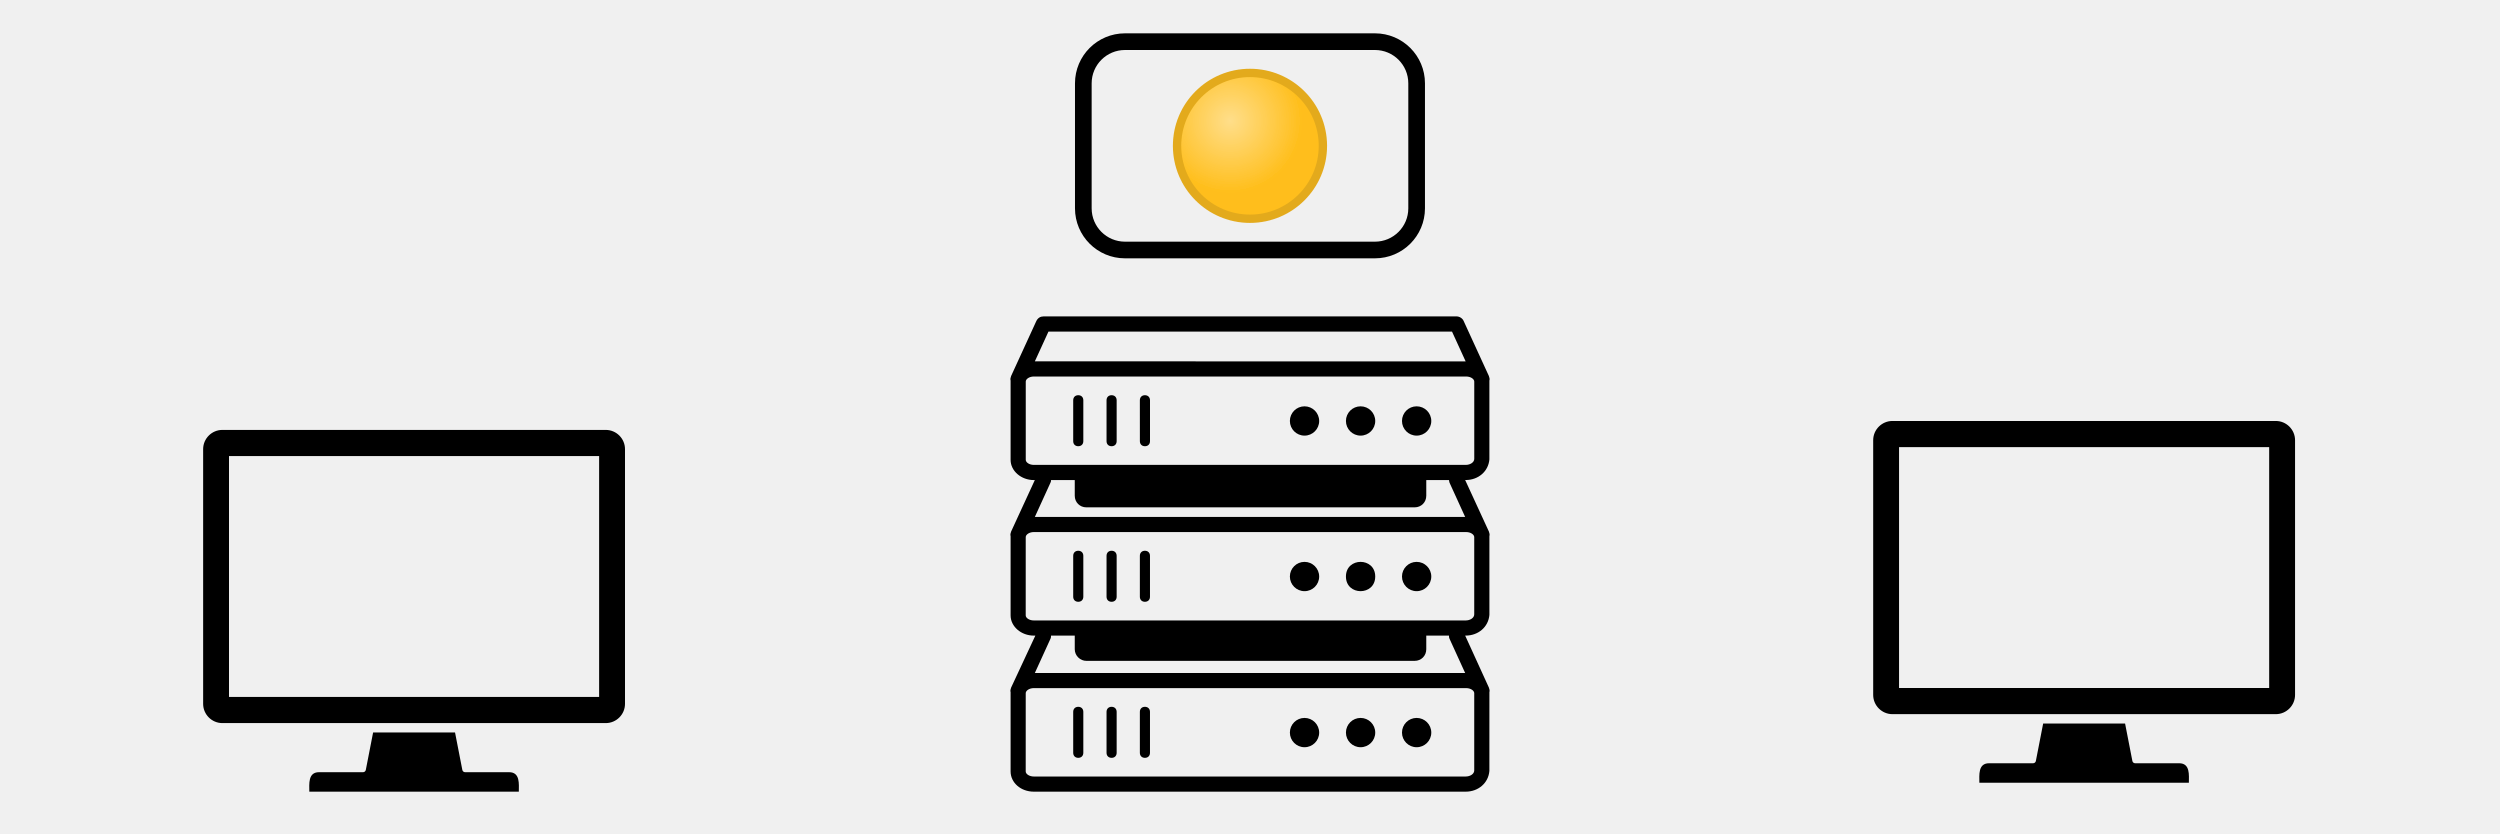
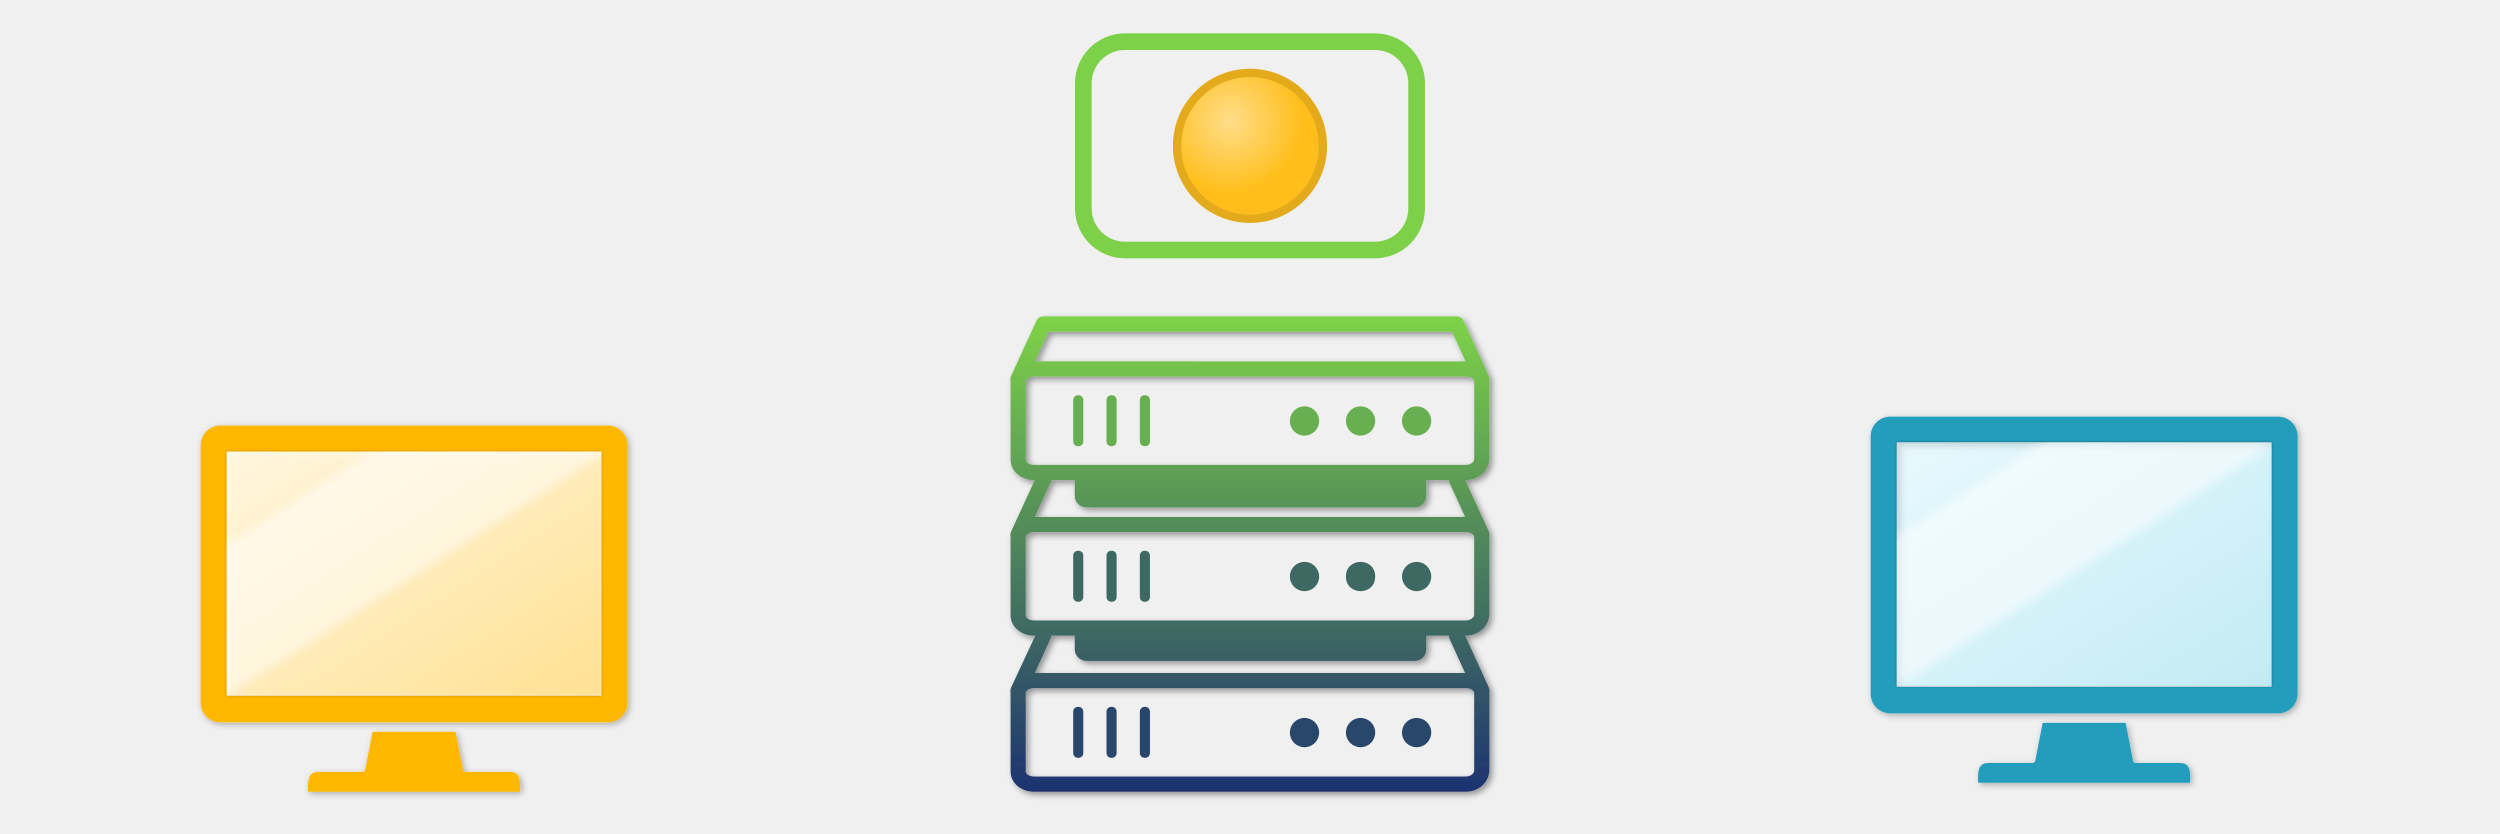
- <svg xmlns="http://www.w3.org/2000/svg" id="emLNSWJie0R1" viewBox="0 0 600 200" shape-rendering="geometricPrecision" text-rendering="geometricPrecision">
+ <svg xmlns="http://www.w3.org/2000/svg" id="el50LSFe2rd1" viewBox="0 0 600 200" shape-rendering="geometricPrecision" text-rendering="geometricPrecision">
  <defs>
-     <radialGradient id="emLNSWJie0R26-fill" cx="0" cy="0" r="0.59" spreadMethod="pad" gradientUnits="objectBoundingBox" gradientTransform="matrix(1 0 0 1.116318 0.340038 0.476337)">
-       <stop id="emLNSWJie0R26-fill-0" offset="0%" stop-color="#93bec8" />
-       <stop id="emLNSWJie0R26-fill-1" offset="100%" stop-color="#219ebc" />
+     <filter id="el50LSFe2rd3-filter" x="-150%" width="400%" y="-150%" height="400%">
+       <feGaussianBlur id="el50LSFe2rd3-filter-drop-shadow-0-blur" in="SourceAlpha" stdDeviation="8,8" />
+       <feOffset id="el50LSFe2rd3-filter-drop-shadow-0-offset" dx="7" dy="7" result="tmp" />
+       <feFlood id="el50LSFe2rd3-filter-drop-shadow-0-flood" flood-color="rgba(0,0,0,0.4)" />
+       <feComposite id="el50LSFe2rd3-filter-drop-shadow-0-composite" operator="in" in2="tmp" />
+       <feMerge id="el50LSFe2rd3-filter-drop-shadow-0-merge" result="result">
+         <feMergeNode id="el50LSFe2rd3-filter-drop-shadow-0-merge-node-1" />
+         <feMergeNode id="el50LSFe2rd3-filter-drop-shadow-0-merge-node-2" in="SourceGraphic" />
+       </feMerge>
+     </filter>
+     <linearGradient id="el50LSFe2rd3-fill" x1="0.5" y1="0" x2="0.5" y2="1" spreadMethod="pad" gradientUnits="objectBoundingBox" gradientTransform="translate(0 0)">
+       <stop id="el50LSFe2rd3-fill-0" offset="0%" stop-color="#7ed348" />
+       <stop id="el50LSFe2rd3-fill-1" offset="100%" stop-color="#1d3370" />
+     </linearGradient>
+     <filter id="el50LSFe2rd23-filter" x="-150%" width="400%" y="-150%" height="400%">
+       <feGaussianBlur id="el50LSFe2rd23-filter-drop-shadow-0-blur" in="SourceAlpha" stdDeviation="8,8" />
+       <feOffset id="el50LSFe2rd23-filter-drop-shadow-0-offset" dx="5" dy="5" result="tmp" />
+       <feFlood id="el50LSFe2rd23-filter-drop-shadow-0-flood" flood-color="rgba(0,0,0,0.3)" />
+       <feComposite id="el50LSFe2rd23-filter-drop-shadow-0-composite" operator="in" in2="tmp" />
+       <feMerge id="el50LSFe2rd23-filter-drop-shadow-0-merge" result="result">
+         <feMergeNode id="el50LSFe2rd23-filter-drop-shadow-0-merge-node-1" />
+         <feMergeNode id="el50LSFe2rd23-filter-drop-shadow-0-merge-node-2" in="SourceGraphic" />
+       </feMerge>
+     </filter>
+     <filter id="el50LSFe2rd24-filter" x="-150%" width="400%" y="-150%" height="400%">
+       <feGaussianBlur id="el50LSFe2rd24-filter-inner-shadow-0-blur" in="SourceAlpha" stdDeviation="2,2" />
+       <feOffset id="el50LSFe2rd24-filter-inner-shadow-0-offset" dx="2" dy="2" result="tmp" />
+       <feComposite id="el50LSFe2rd24-filter-inner-shadow-0-composite" operator="arithmetic" k2="-1" k3="1" in2="SourceGraphic" />
+       <feColorMatrix id="el50LSFe2rd24-filter-inner-shadow-0-color-matrix" type="matrix" values="0 0 0 0 0 0 0 0 0 0 0 0 0 0 0 0 0 0 0.3 0" />
+       <feMerge id="el50LSFe2rd24-filter-inner-shadow-0-merge" result="result">
+         <feMergeNode id="el50LSFe2rd24-filter-inner-shadow-0-merge-node-1" in="SourceGraphic" />
+         <feMergeNode id="el50LSFe2rd24-filter-inner-shadow-0-merge-node-2" />
+       </feMerge>
+       <feGaussianBlur id="el50LSFe2rd24-filter-drop-shadow-0-blur" in="result" stdDeviation="1,1" />
+       <feOffset id="el50LSFe2rd24-filter-drop-shadow-0-offset" dx="0" dy="0" result="tmp" />
+       <feFlood id="el50LSFe2rd24-filter-drop-shadow-0-flood" flood-color="rgba(0,0,0,0.4)" />
+       <feComposite id="el50LSFe2rd24-filter-drop-shadow-0-composite" operator="in" in2="tmp" />
+       <feMerge id="el50LSFe2rd24-filter-drop-shadow-0-merge" result="result">
+         <feMergeNode id="el50LSFe2rd24-filter-drop-shadow-0-merge-node-1" />
+         <feMergeNode id="el50LSFe2rd24-filter-drop-shadow-0-merge-node-2" in="result" />
+       </feMerge>
+     </filter>
+     <linearGradient id="el50LSFe2rd24-fill" x1="0" y1="0" x2="0.989" y2="1" spreadMethod="pad" gradientUnits="objectBoundingBox" gradientTransform="translate(0 0)">
+       <stop id="el50LSFe2rd24-fill-0" offset="0%" stop-color="#e8f9fd" />
+       <stop id="el50LSFe2rd24-fill-1" offset="100%" stop-color="#c3ebf4" />
+     </linearGradient>
+     <linearGradient id="el50LSFe2rd25-fill" x1="0" y1="0" x2="0.989" y2="1" spreadMethod="pad" gradientUnits="objectBoundingBox" gradientTransform="translate(0 0)">
+       <stop id="el50LSFe2rd25-fill-0" offset="17.826%" stop-color="rgba(255,255,255,0)" />
+       <stop id="el50LSFe2rd25-fill-1" offset="20.901%" stop-color="#fff" />
+       <stop id="el50LSFe2rd25-fill-2" offset="49.038%" stop-color="#fff" />
+       <stop id="el50LSFe2rd25-fill-3" offset="52.472%" stop-color="rgba(255,255,255,0)" />
+     </linearGradient>
+     <filter id="el50LSFe2rd27-filter" x="-150%" width="400%" y="-150%" height="400%">
+       <feGaussianBlur id="el50LSFe2rd27-filter-drop-shadow-0-blur" in="SourceAlpha" stdDeviation="8,8" />
+       <feOffset id="el50LSFe2rd27-filter-drop-shadow-0-offset" dx="5" dy="5" result="tmp" />
+       <feFlood id="el50LSFe2rd27-filter-drop-shadow-0-flood" flood-color="rgba(0,0,0,0.3)" />
+       <feComposite id="el50LSFe2rd27-filter-drop-shadow-0-composite" operator="in" in2="tmp" />
+       <feMerge id="el50LSFe2rd27-filter-drop-shadow-0-merge" result="result">
+         <feMergeNode id="el50LSFe2rd27-filter-drop-shadow-0-merge-node-1" />
+         <feMergeNode id="el50LSFe2rd27-filter-drop-shadow-0-merge-node-2" in="SourceGraphic" />
+       </feMerge>
+     </filter>
+     <filter id="el50LSFe2rd28-filter" x="-150%" width="400%" y="-150%" height="400%">
+       <feGaussianBlur id="el50LSFe2rd28-filter-inner-shadow-0-blur" in="SourceAlpha" stdDeviation="2,2" />
+       <feOffset id="el50LSFe2rd28-filter-inner-shadow-0-offset" dx="2" dy="2" result="tmp" />
+       <feComposite id="el50LSFe2rd28-filter-inner-shadow-0-composite" operator="arithmetic" k2="-1" k3="1" in2="SourceGraphic" />
+       <feColorMatrix id="el50LSFe2rd28-filter-inner-shadow-0-color-matrix" type="matrix" values="0 0 0 0 1 0 0 0 0 1 0 0 0 0 1 0 0 0 0.24 0" />
+       <feMerge id="el50LSFe2rd28-filter-inner-shadow-0-merge" result="result">
+         <feMergeNode id="el50LSFe2rd28-filter-inner-shadow-0-merge-node-1" in="SourceGraphic" />
+         <feMergeNode id="el50LSFe2rd28-filter-inner-shadow-0-merge-node-2" />
+       </feMerge>
+       <feGaussianBlur id="el50LSFe2rd28-filter-drop-shadow-0-blur" in="result" stdDeviation="1,1" />
+       <feOffset id="el50LSFe2rd28-filter-drop-shadow-0-offset" dx="0" dy="0" result="tmp" />
+       <feFlood id="el50LSFe2rd28-filter-drop-shadow-0-flood" flood-color="rgba(0,0,0,0.3)" />
+       <feComposite id="el50LSFe2rd28-filter-drop-shadow-0-composite" operator="in" in2="tmp" />
+       <feMerge id="el50LSFe2rd28-filter-drop-shadow-0-merge" result="result">
+         <feMergeNode id="el50LSFe2rd28-filter-drop-shadow-0-merge-node-1" />
+         <feMergeNode id="el50LSFe2rd28-filter-drop-shadow-0-merge-node-2" in="result" />
+       </feMerge>
+     </filter>
+     <linearGradient id="el50LSFe2rd28-fill" x1="0" y1="0" x2="0.989" y2="1" spreadMethod="pad" gradientUnits="objectBoundingBox" gradientTransform="translate(0 0)">
+       <stop id="el50LSFe2rd28-fill-0" offset="0%" stop-color="#fff6df" />
+       <stop id="el50LSFe2rd28-fill-1" offset="100%" stop-color="#ffe194" />
+     </linearGradient>
+     <linearGradient id="el50LSFe2rd29-fill" x1="0" y1="0" x2="0.989" y2="1" spreadMethod="pad" gradientUnits="objectBoundingBox" gradientTransform="translate(0 0)">
+       <stop id="el50LSFe2rd29-fill-0" offset="17.826%" stop-color="rgba(255,255,255,0)" />
+       <stop id="el50LSFe2rd29-fill-1" offset="20.901%" stop-color="#fff" />
+       <stop id="el50LSFe2rd29-fill-2" offset="49.038%" stop-color="#fff" />
+       <stop id="el50LSFe2rd29-fill-3" offset="52.472%" stop-color="rgba(255,255,255,0)" />
+     </linearGradient>
+     <radialGradient id="el50LSFe2rd32-fill" cx="0" cy="0" r="0.59" spreadMethod="pad" gradientUnits="objectBoundingBox" gradientTransform="matrix(1 0 0 1.116318 0.340038 0.476337)">
+       <stop id="el50LSFe2rd32-fill-0" offset="0%" stop-color="#93bec8" />
+       <stop id="el50LSFe2rd32-fill-1" offset="100%" stop-color="#219ebc" />
    </radialGradient>
-     <filter id="emLNSWJie0R27-filter" x="-150%" width="400%" y="-150%" height="400%">
-       <feComponentTransfer id="emLNSWJie0R27-filter-brightness-0" result="result">
-         <feFuncR id="emLNSWJie0R27-filter-brightness-0-R" type="linear" slope="1" />
-         <feFuncG id="emLNSWJie0R27-filter-brightness-0-G" type="linear" slope="1" />
-         <feFuncB id="emLNSWJie0R27-filter-brightness-0-B" type="linear" slope="1" />
+     <filter id="el50LSFe2rd33-filter" x="-150%" width="400%" y="-150%" height="400%">
+       <feComponentTransfer id="el50LSFe2rd33-filter-brightness-0" result="result">
+         <feFuncR id="el50LSFe2rd33-filter-brightness-0-R" type="linear" slope="1" />
+         <feFuncG id="el50LSFe2rd33-filter-brightness-0-G" type="linear" slope="1" />
+         <feFuncB id="el50LSFe2rd33-filter-brightness-0-B" type="linear" slope="1" />
      </feComponentTransfer>
    </filter>
-     <radialGradient id="emLNSWJie0R27-fill" cx="0" cy="0" r="0.5" spreadMethod="pad" gradientUnits="objectBoundingBox" gradientTransform="translate(0.364766 0.328588)">
-       <stop id="emLNSWJie0R27-fill-0" offset="0%" stop-color="#ffde8a" />
-       <stop id="emLNSWJie0R27-fill-1" offset="100%" stop-color="#ffbe1a" />
+     <radialGradient id="el50LSFe2rd33-fill" cx="0" cy="0" r="0.5" spreadMethod="pad" gradientUnits="objectBoundingBox" gradientTransform="translate(0.364766 0.328588)">
+       <stop id="el50LSFe2rd33-fill-0" offset="0%" stop-color="#ffde8a" />
+       <stop id="el50LSFe2rd33-fill-1" offset="100%" stop-color="#ffbe1a" />
    </radialGradient>
-     <filter id="emLNSWJie0R29-filter" x="-150%" width="400%" y="-150%" height="400%">
-       <feComponentTransfer id="emLNSWJie0R29-filter-brightness-0" result="result">
-         <feFuncR id="emLNSWJie0R29-filter-brightness-0-R" type="linear" slope="1" />
-         <feFuncG id="emLNSWJie0R29-filter-brightness-0-G" type="linear" slope="1" />
-         <feFuncB id="emLNSWJie0R29-filter-brightness-0-B" type="linear" slope="1" />
+     <filter id="el50LSFe2rd35-filter" x="-150%" width="400%" y="-150%" height="400%">
+       <feComponentTransfer id="el50LSFe2rd35-filter-brightness-0" result="result">
+         <feFuncR id="el50LSFe2rd35-filter-brightness-0-R" type="linear" slope="1" />
+         <feFuncG id="el50LSFe2rd35-filter-brightness-0-G" type="linear" slope="1" />
+         <feFuncB id="el50LSFe2rd35-filter-brightness-0-B" type="linear" slope="1" />
      </feComponentTransfer>
    </filter>
-     <radialGradient id="emLNSWJie0R29-fill" cx="0" cy="0" r="0.792" spreadMethod="pad" gradientUnits="objectBoundingBox" gradientTransform="translate(0.336149 0.242566)">
-       <stop id="emLNSWJie0R29-fill-0" offset="0%" stop-color="#8dbac4" />
-       <stop id="emLNSWJie0R29-fill-1" offset="100%" stop-color="#219ebc" />
+     <radialGradient id="el50LSFe2rd35-fill" cx="0" cy="0" r="0.792" spreadMethod="pad" gradientUnits="objectBoundingBox" gradientTransform="translate(0.336149 0.242566)">
+       <stop id="el50LSFe2rd35-fill-0" offset="0%" stop-color="#8dbac4" />
+       <stop id="el50LSFe2rd35-fill-1" offset="100%" stop-color="#219ebc" />
    </radialGradient>
-     <linearGradient id="emLNSWJie0R33-fill" x1="0.253" y1="0.214" x2="0.608" y2="0.755" spreadMethod="pad" gradientUnits="objectBoundingBox" gradientTransform="translate(0 0)">
-       <stop id="emLNSWJie0R33-fill-0" offset="0%" stop-color="#ffe49e" />
-       <stop id="emLNSWJie0R33-fill-1" offset="100%" stop-color="#ffbe1a" />
+     <linearGradient id="el50LSFe2rd39-fill" x1="0.253" y1="0.214" x2="0.608" y2="0.755" spreadMethod="pad" gradientUnits="objectBoundingBox" gradientTransform="translate(0 0)">
+       <stop id="el50LSFe2rd39-fill-0" offset="0%" stop-color="#ffe49e" />
+       <stop id="el50LSFe2rd39-fill-1" offset="100%" stop-color="#ffbe1a" />
    </linearGradient>
  </defs>
-   <g transform="matrix(.1 0 0 0.1 239.8728 73.1519)">
-     <path d="M1001.2,991.5c-19.406,0-35.156,15.75-35.156,35.156s15.75,35.156,35.156,35.156s35.156-15.75,35.156-35.156-15.75-35.156-35.156-35.156Z" />
-     <path d="M866.68,991.5c-19.406,0-35.156,15.75-35.156,35.156s15.75,35.156,35.156,35.156s35.156-15.75,35.156-35.156-15.75-35.156-35.156-35.156Z" />
-     <path d="M732.14,991.5c-19.406,0-35.156,15.75-35.156,35.156s15.75,35.156,35.156,35.156s35.156-15.75,35.156-35.156c-.047-19.406-15.797-35.156-35.156-35.156Z" />
-     <path d="M189.1,964.82c-7.266,0-12.141,4.828-12.141,12.141v98.203c0,7.266,4.828,12.141,12.141,12.141c7.266,0,12.141-4.828,12.141-12.141v-98.203c0-7.266-4.875-12.141-12.141-12.141Z" />
-     <path d="M269.11,964.82c-7.266,0-12.141,4.828-12.141,12.141v98.203c0,7.266,4.828,12.141,12.141,12.141c7.266,0,12.141-4.828,12.141-12.141v-98.203c-.047-7.266-4.875-12.141-12.141-12.141Z" />
-     <path d="M349.08,964.82c-7.266,0-12.141,4.828-12.141,12.141v98.203c0,7.266,4.828,12.141,12.141,12.141c7.266,0,12.141-4.828,12.141-12.141v-98.203c0-7.266-4.875-12.141-12.141-12.141Z" />
-     <path d="M1001.2,616.97c-19.406,0-35.156,15.75-35.156,35.156s15.75,35.156,35.156,35.156s35.156-15.75,35.156-35.156-15.75-35.156-35.156-35.156Z" />
-     <path d="M901.82,652.13c0,46.875-70.312,46.875-70.312,0s70.312-46.875,70.312,0" />
-     <path d="M732.14,616.97c-19.406,0-35.156,15.75-35.156,35.156s15.75,35.156,35.156,35.156s35.156-15.75,35.156-35.156c-.047-19.406-15.797-35.156-35.156-35.156Z" />
-     <path d="M189.1,590.29c-7.266,0-12.141,4.828-12.141,12.141v98.203c0,7.266,4.828,12.141,12.141,12.141c7.266,0,12.141-4.828,12.141-12.141v-98.203c0-7.266-4.875-12.141-12.141-12.141Z" />
-     <path d="M269.11,590.29c-7.266,0-12.141,4.828-12.141,12.141v98.203c0,7.266,4.828,12.141,12.141,12.141c7.266,0,12.141-4.828,12.141-12.141v-98.203c-.047-7.266-4.875-12.141-12.141-12.141Z" />
-     <path d="M349.08,590.29c-7.266,0-12.141,4.828-12.141,12.141v98.203c0,7.266,4.828,12.141,12.141,12.141c7.266,0,12.141-4.828,12.141-12.141v-98.203c0-7.266-4.875-12.141-12.141-12.141Z" />
-     <path d="M1175.8,370.92v-189.1c1.219-3.656,0-7.266-1.219-10.922l-60.609-132.14c-2.438-6.047-9.703-10.922-16.969-10.922l-991.5.047c-7.266,0-13.312,3.656-16.969,10.922l-60.609,132.14c-1.219,3.656-2.438,7.266-1.219,10.922v190.31c0,26.672,25.453,48.469,55.734,48.469l2.438-.047-56.953,123.66c-1.219,3.656-2.438,7.266-1.219,10.922v190.31c0,26.672,25.453,48.469,55.734,48.469h3.656l-58.172,124.82c-1.219,3.656-2.438,7.266-1.219,10.922v190.31c0,26.672,24.234,48.469,55.734,48.469h1036.4c30.281,0,54.562-20.625,56.953-49.688l.047-186.71v-2.438c1.219-3.656,0-7.266-1.219-10.922l-56.953-124.82h1.219c30.281,0,54.562-20.625,56.953-49.688v-189.1c1.219-3.656,0-7.266-1.219-10.922l-56.953-123.66h1.219c30.281.047,54.516-20.578,56.953-49.641L1175.8,370.92ZM117.6,64.26h968.48l32.719,71.531-1033.9-.047L117.6,64.26ZM63.084,372.13v-187.87c0-6.047,8.484-12.141,19.406-12.141h1037.6c10.922,0,19.406,6.047,19.406,12.141v185.44c0,8.484-9.703,14.531-20.625,14.531h-1036.4c-10.875,0-19.359-6.047-19.359-12.094l-.028-.007Zm1055.7,759.98h-1036.4c-10.922,0-19.406-6.047-19.406-12.141l.047-187.87c0-6.047,8.484-12.141,19.406-12.141h1037.6c10.922,0,19.406,6.047,19.406,12.141v185.44c-.047,8.531-9.75,14.578-20.672,14.578l.019-.007Zm-38.766-330.89l37.594,82.406h-1032.7l37.594-82.406c1.219-2.438,1.219-4.828,1.219-7.266h56.953v32.719c0,15.75,13.312,27.891,27.891,27.891h787.87c15.75,0,27.891-12.141,27.891-27.891v-32.719l54.516-.047c0,2.438,0,4.875,1.219,7.312l-.047-0Zm38.766-43.641h-1036.4c-10.922,0-19.406-6.047-19.406-12.141l.047-187.87c0-6.047,8.484-12.141,19.406-12.141h1037.6c10.922,0,19.406,6.047,19.406,12.141v185.44c-.047,8.484-9.75,14.578-20.672,14.578l.019-.007Zm-38.766-330.94l37.594,82.406-1032.7.047l37.594-82.406c1.219-2.438,1.219-3.656,1.219-6.047h56.953v37.594c0,15.75,12.141,27.891,27.891,27.891h787.87c15.75,0,27.891-12.141,27.891-27.891v-37.594l54.516-.047c0,2.438,1.219,4.828,1.219,6.047h-.047Z" />
-     <path d="M1001.2,243.66c-19.406,0-35.156,15.75-35.156,35.156s15.75,35.156,35.156,35.156s35.156-15.75,35.156-35.156-15.75-35.156-35.156-35.156Z" />
-     <path d="M866.68,243.66c-19.406,0-35.156,15.75-35.156,35.156s15.75,35.156,35.156,35.156s35.156-15.75,35.156-35.156-15.75-35.156-35.156-35.156Z" />
-     <path d="M732.14,243.66c-19.406,0-35.156,15.75-35.156,35.156s15.75,35.156,35.156,35.156s35.156-15.75,35.156-35.156c-.047-19.406-15.797-35.156-35.156-35.156Z" />
-     <path d="M189.1,216.98c-7.266,0-12.141,4.828-12.141,12.141v98.156c0,7.266,4.828,12.141,12.141,12.141c7.266,0,12.141-4.828,12.141-12.141v-98.203c0-7.266-4.875-12.094-12.141-12.094Z" />
-     <path d="M269.11,216.98c-7.266,0-12.141,4.828-12.141,12.141v98.156c0,7.266,4.828,12.141,12.141,12.141c7.266,0,12.141-4.828,12.141-12.141v-98.203c-.047-7.266-4.875-12.094-12.141-12.094Z" />
-     <path d="M349.08,216.98c-7.266,0-12.141,4.828-12.141,12.141l.047,98.156c0,7.266,4.828,12.141,12.141,12.141c7.266,0,12.141-4.828,12.141-12.141v-98.203c-.047-7.266-4.922-12.094-12.188-12.094h0Z" />
+   <g transform="matrix(.1 0 0 0.1 239.8663 73.15187)">
+     <path d="M1175.8,370.92v-189.1c1.219-3.656,0-7.266-1.219-10.922l-60.609-132.14c-2.438-6.047-9.703-10.922-16.969-10.922l-991.5.047c-7.266,0-13.312,3.656-16.969,10.922l-60.609,132.14c-1.219,3.656-2.438,7.266-1.219,10.922v190.31c0,26.672,25.453,48.469,55.734,48.469l2.438-.047-56.953,123.66c-1.219,3.656-2.438,7.266-1.219,10.922v190.31c0,26.672,25.453,48.469,55.734,48.469h3.656l-58.172,124.82c-1.219,3.656-2.438,7.266-1.219,10.922v190.31c0,26.672,24.234,48.469,55.734,48.469h1036.4c30.281,0,54.562-20.625,56.953-49.688l.047-186.71v-2.438c1.219-3.656,0-7.266-1.219-10.922l-56.953-124.82h1.219c30.281,0,54.562-20.625,56.953-49.688v-189.1c1.219-3.656,0-7.266-1.219-10.922l-56.953-123.66h1.219c30.281.047,54.516-20.578,56.953-49.641L1175.8,370.92ZM117.6,64.26h968.48l32.719,71.531-1033.9-.047L117.6,64.26ZM63.084,372.13v-187.87c0-6.047,8.484-12.141,19.406-12.141h1037.6c10.922,0,19.406,6.047,19.406,12.141v185.44c0,8.484-9.703,14.531-20.625,14.531h-1036.4c-10.875,0-19.359-6.047-19.359-12.094l-.028-.007Zm1055.7,759.98h-1036.4c-10.922,0-19.406-6.047-19.406-12.141l.047-187.87c0-6.047,8.484-12.141,19.406-12.141h1037.6c10.922,0,19.406,6.047,19.406,12.141v185.44c-.047,8.531-9.75,14.578-20.672,14.578l.019-.007Zm-38.766-330.89l37.594,82.406h-1032.7l37.594-82.406c1.219-2.438,1.219-4.828,1.219-7.266h56.953v32.719c0,15.75,13.312,27.891,27.891,27.891h787.87c15.75,0,27.891-12.141,27.891-27.891v-32.719l54.516-.047c0,2.438,0,4.875,1.219,7.312l-.047-0Zm38.766-43.641h-1036.4c-10.922,0-19.406-6.047-19.406-12.141l.047-187.87c0-6.047,8.484-12.141,19.406-12.141h1037.6c10.922,0,19.406,6.047,19.406,12.141v185.44c-.047,8.484-9.75,14.578-20.672,14.578l.019-.007Zm-38.766-330.94l37.594,82.406-1032.7.047l37.594-82.406c1.219-2.438,1.219-3.656,1.219-6.047h56.953v37.594c0,15.75,12.141,27.891,27.891,27.891h787.87c15.75,0,27.891-12.141,27.891-27.891v-37.594l54.516-.047c0,2.438,1.219,4.828,1.219,6.047h-.047Z" filter="url(#el50LSFe2rd3-filter)" fill="url(#el50LSFe2rd3-fill)" />
+     <path d="M1001.2,991.5c-19.406,0-35.156,15.75-35.156,35.156s15.75,35.156,35.156,35.156s35.156-15.75,35.156-35.156-15.75-35.156-35.156-35.156Z" fill="#29476b" />
+     <path d="M866.68,991.5c-19.406,0-35.156,15.75-35.156,35.156s15.75,35.156,35.156,35.156s35.156-15.75,35.156-35.156-15.75-35.156-35.156-35.156Z" fill="#29476b" />
+     <path d="M732.14,991.5c-19.406,0-35.156,15.75-35.156,35.156s15.75,35.156,35.156,35.156s35.156-15.75,35.156-35.156c-.047-19.406-15.797-35.156-35.156-35.156Z" fill="#29476b" />
+     <path d="M189.1,964.82c-7.266,0-12.141,4.828-12.141,12.141v98.203c0,7.266,4.828,12.141,12.141,12.141c7.266,0,12.141-4.828,12.141-12.141v-98.203c0-7.266-4.875-12.141-12.141-12.141Z" fill="#29476b" />
+     <path d="M269.11,964.82c-7.266,0-12.141,4.828-12.141,12.141v98.203c0,7.266,4.828,12.141,12.141,12.141c7.266,0,12.141-4.828,12.141-12.141v-98.203c-.047-7.266-4.875-12.141-12.141-12.141Z" fill="#29476b" />
+     <path d="M349.08,964.82c-7.266,0-12.141,4.828-12.141,12.141v98.203c0,7.266,4.828,12.141,12.141,12.141c7.266,0,12.141-4.828,12.141-12.141v-98.203c0-7.266-4.875-12.141-12.141-12.141Z" fill="#29476b" />
+     <path d="M1001.2,616.97c-19.406,0-35.156,15.75-35.156,35.156s15.75,35.156,35.156,35.156s35.156-15.75,35.156-35.156-15.75-35.156-35.156-35.156Z" fill="#3e6962" />
+     <path d="M901.82,652.13c0,46.875-70.312,46.875-70.312,0s70.312-46.875,70.312,0" fill="#3e6962" />
+     <path d="M732.14,616.97c-19.406,0-35.156,15.75-35.156,35.156s15.75,35.156,35.156,35.156s35.156-15.75,35.156-35.156c-.047-19.406-15.797-35.156-35.156-35.156Z" fill="#3e6962" />
+     <path d="M189.1,590.29c-7.266,0-12.141,4.828-12.141,12.141v98.203c0,7.266,4.828,12.141,12.141,12.141c7.266,0,12.141-4.828,12.141-12.141v-98.203c0-7.266-4.875-12.141-12.141-12.141Z" fill="#3e6962" />
+     <path d="M269.11,590.29c-7.266,0-12.141,4.828-12.141,12.141v98.203c0,7.266,4.828,12.141,12.141,12.141c7.266,0,12.141-4.828,12.141-12.141v-98.203c-.047-7.266-4.875-12.141-12.141-12.141Z" fill="#3e6962" />
+     <path d="M349.08,590.29c-7.266,0-12.141,4.828-12.141,12.141v98.203c0,7.266,4.828,12.141,12.141,12.141c7.266,0,12.141-4.828,12.141-12.141v-98.203c0-7.266-4.875-12.141-12.141-12.141Z" fill="#3e6962" />
+     <path d="M1001.2,243.66c-19.406,0-35.156,15.75-35.156,35.156s15.75,35.156,35.156,35.156s35.156-15.75,35.156-35.156-15.75-35.156-35.156-35.156Z" fill="#68af51" />
+     <path d="M866.68,243.66c-19.406,0-35.156,15.75-35.156,35.156s15.75,35.156,35.156,35.156s35.156-15.75,35.156-35.156-15.75-35.156-35.156-35.156Z" fill="#68af51" />
+     <path d="M732.14,243.66c-19.406,0-35.156,15.75-35.156,35.156s15.75,35.156,35.156,35.156s35.156-15.75,35.156-35.156c-.047-19.406-15.797-35.156-35.156-35.156Z" fill="#68af51" />
+     <path d="M189.1,216.98c-7.266,0-12.141,4.828-12.141,12.141v98.156c0,7.266,4.828,12.141,12.141,12.141c7.266,0,12.141-4.828,12.141-12.141v-98.203c0-7.266-4.875-12.094-12.141-12.094Z" fill="#68af51" />
+     <path d="M269.11,216.98c-7.266,0-12.141,4.828-12.141,12.141v98.156c0,7.266,4.828,12.141,12.141,12.141c7.266,0,12.141-4.828,12.141-12.141v-98.203c-.047-7.266-4.875-12.094-12.141-12.094Z" fill="#68af51" />
+     <path d="M349.08,216.98c-7.266,0-12.141,4.828-12.141,12.141l.047,98.156c0,7.266,4.828,12.141,12.141,12.141c7.266,0,12.141-4.828,12.141-12.141v-98.203c-.047-7.266-4.922-12.094-12.188-12.094h0Z" fill="#68af51" />
  </g>
-   <path d="M346.64,1030.4h117.33c3.609,0,6.656-2.531,7.359-6.047l19.453-99.844h218.48l19.453,99.844c.703,3.562,3.75,6.047,7.359,6.047h117.33c29.953,0,25.969,31.828,25.969,51.938h-558.71c0-20.109-3.984-51.938,25.969-51.938h.007Zm764.58-912.74c28.219,0,51.281,23.109,51.281,51.281v679.26c0,28.219-23.109,51.281-51.281,51.281h-1022.4c-28.172,0-51.281-23.062-51.281-51.281v-679.26c0-28.219,23.109-51.281,51.281-51.281h1022.4Zm-17.719,69.703h-987v642.42h987v-642.42Z" transform="matrix(.09 0 0 0.09 446.1867 90.4441)" fill-rule="evenodd" />
-   <path d="M346.64,1030.4h117.33c3.609,0,6.656-2.531,7.359-6.047l19.453-99.844h218.48l19.453,99.844c.703,3.562,3.75,6.047,7.359,6.047h117.33c29.953,0,25.969,31.828,25.969,51.938h-558.71c0-20.109-3.984-51.938,25.969-51.938h.007Zm764.58-912.74c28.219,0,51.281,23.109,51.281,51.281v679.26c0,28.219-23.109,51.281-51.281,51.281h-1022.4c-28.172,0-51.281-23.062-51.281-51.281v-679.26c0-28.219,23.109-51.281,51.281-51.281h1022.4Zm-17.719,69.703h-987v642.42h987v-642.42Z" transform="matrix(.09 0 0 0.09 45.37491 92.58958)" fill-rule="evenodd" />
+   <g transform="matrix(.441532 0 0 0.441532 264.1332-171.6951)">
+     <path d="M346.64,1030.4h117.33c3.609,0,6.656-2.531,7.359-6.047l19.453-99.844h218.48l19.453,99.844c.703,3.562,3.75,6.047,7.359,6.047h117.33c29.953,0,25.969,31.828,25.969,51.938h-558.71c0-20.109-3.984-51.938,25.969-51.938h.007Zm764.58-912.74c28.219,0,51.281,23.109,51.281,51.281v679.26c0,28.219-23.109,51.281-51.281,51.281h-1022.4c-28.172,0-51.281-23.062-51.281-51.281v-679.26c0-28.219,23.109-51.281,51.281-51.281h1022.4Zm-17.719,69.703h-987v642.42h987v-642.42Z" transform="matrix(.206263 0 0 0.206262 410.8684 591.0775)" filter="url(#el50LSFe2rd23-filter)" fill="#219ebc" fill-rule="evenodd" />
+     <path d="M28.631,420.432l203.582 0v132.507h-203.582v-132.507Z" transform="translate(404.2101 208.8603)" filter="url(#el50LSFe2rd24-filter)" fill="url(#el50LSFe2rd24-fill)" stroke-width="4" />
+     <path d="M28.631,420.432l203.582 0v132.507h-203.582v-132.507Z" transform="translate(404.2082 209.0595)" opacity="0.5" fill="url(#el50LSFe2rd25-fill)" stroke-width="4" />
+   </g>
+   <g transform="matrix(.44153 0 0 0.44153-2.550022-169.5479)">
+     <path d="M346.64,1030.4h117.33c3.609,0,6.656-2.531,7.359-6.047l19.453-99.844h218.48l19.453,99.844c.703,3.562,3.75,6.047,7.359,6.047h117.33c29.953,0,25.969,31.828,25.969,51.938h-558.71c0-20.109-3.984-51.938,25.969-51.938h.007Zm764.58-912.74c28.219,0,51.281,23.109,51.281,51.281v679.26c0,28.219-23.109,51.281-51.281,51.281h-1022.4c-28.172,0-51.281-23.062-51.281-51.281v-679.26c0-28.219,23.109-51.281,51.281-51.281h1022.4Zm-17.719,69.703h-987v642.42h987v-642.42Z" transform="matrix(.206263 0 0 0.206262 107.0894 591.0775)" filter="url(#el50LSFe2rd27-filter)" fill="#ffb703" fill-rule="evenodd" />
+     <path d="M28.631,420.432l203.582 0v132.507h-203.582v-132.507Z" transform="translate(100.4272 209.0595)" filter="url(#el50LSFe2rd28-filter)" fill="url(#el50LSFe2rd28-fill)" stroke-width="4" />
+     <path d="M28.631,420.432l203.582 0v132.507h-203.582v-132.507Z" transform="translate(100.4272 209.0595)" opacity="0.5" fill="url(#el50LSFe2rd29-fill)" stroke-width="4" />
+   </g>
  <g>
-     <rect width="79.996" height="50" rx="10" ry="10" transform="translate(259.9969 10)" fill="none" stroke="#000" stroke-width="4" />
-     <polygon id="emLNSWJie0R26" points="0,-28.856 24.99,14.428 -24.99,14.428 0,-28.856" transform="matrix(0 0 0 0 300.265 39.64007)" fill="url(#emLNSWJie0R26-fill)" stroke="#1d88a2" stroke-width="2" />
-     <ellipse id="emLNSWJie0R27" rx="17.5" ry="17.5" transform="translate(299.9948 35)" filter="url(#emLNSWJie0R27-filter)" fill="url(#emLNSWJie0R27-fill)" stroke="#e3aa1c" stroke-width="2" />
+     <rect width="79.996" height="50" rx="10" ry="10" transform="translate(259.9969 10)" fill="none" stroke="#7dd149" stroke-width="4" />
+     <polygon id="el50LSFe2rd32" points="0,-28.856 24.99,14.428 -24.99,14.428 0,-28.856" transform="matrix(0 0 0 0 300.265 39.64007)" fill="url(#el50LSFe2rd32-fill)" stroke="#1d88a2" stroke-width="2" />
+     <ellipse id="el50LSFe2rd33" rx="17.5" ry="17.5" transform="translate(299.9948 35)" filter="url(#el50LSFe2rd33-filter)" fill="url(#el50LSFe2rd33-fill)" stroke="#e3aa1c" stroke-width="2" />
  </g>
-   <g mask="url(#emLNSWJie0R30)">
-     <ellipse id="emLNSWJie0R29" rx="17.5" ry="17.5" transform="translate(122.6628 139.313)" filter="url(#emLNSWJie0R29-filter)" fill="url(#emLNSWJie0R29-fill)" stroke="#1c859e" stroke-width="2" />
-     <mask id="emLNSWJie0R30" mask-type="luminance" x="-150%" y="-150%" height="400%" width="400%">
+   <g mask="url(#el50LSFe2rd36)">
+     <ellipse id="el50LSFe2rd35" rx="17.5" ry="17.5" transform="translate(122.6628 139.313)" filter="url(#el50LSFe2rd35-filter)" fill="url(#el50LSFe2rd35-fill)" stroke="#1c859e" stroke-width="2" />
+     <mask id="el50LSFe2rd36" mask-type="luminance" x="-150%" y="-150%" height="400%" width="400%">
      <rect width="92.493" height="49.634" rx="0" ry="0" transform="translate(150 120)" fill="#fff" stroke-width="0" />
    </mask>
  </g>
-   <g mask="url(#emLNSWJie0R34)">
-     <polygon id="emLNSWJie0R33" points="0,-28.856 24.99,14.428 -24.99,14.428 0,-28.856" transform="matrix(.779434 0 0 0.779434 480.5043 144.6401)" fill="url(#emLNSWJie0R33-fill)" stroke="#dca51a" stroke-width="2" />
-     <mask id="emLNSWJie0R34" mask-type="luminance" x="-150%" y="-150%" height="400%" width="400%">
+   <g mask="url(#el50LSFe2rd40)">
+     <polygon id="el50LSFe2rd39" points="0,-28.856 24.99,14.428 -24.99,14.428 0,-28.856" transform="matrix(.779434 0 0 0.779434 480.5043 144.6401)" fill="url(#el50LSFe2rd39-fill)" stroke="#dca51a" stroke-width="2" />
+     <mask id="el50LSFe2rd40" mask-type="luminance" x="-150%" y="-150%" height="400%" width="400%">
      <rect width="92.493" height="49.634" rx="0" ry="0" transform="translate(357.5072 120)" fill="#fff" stroke-width="0" />
    </mask>
  </g>
</svg>
